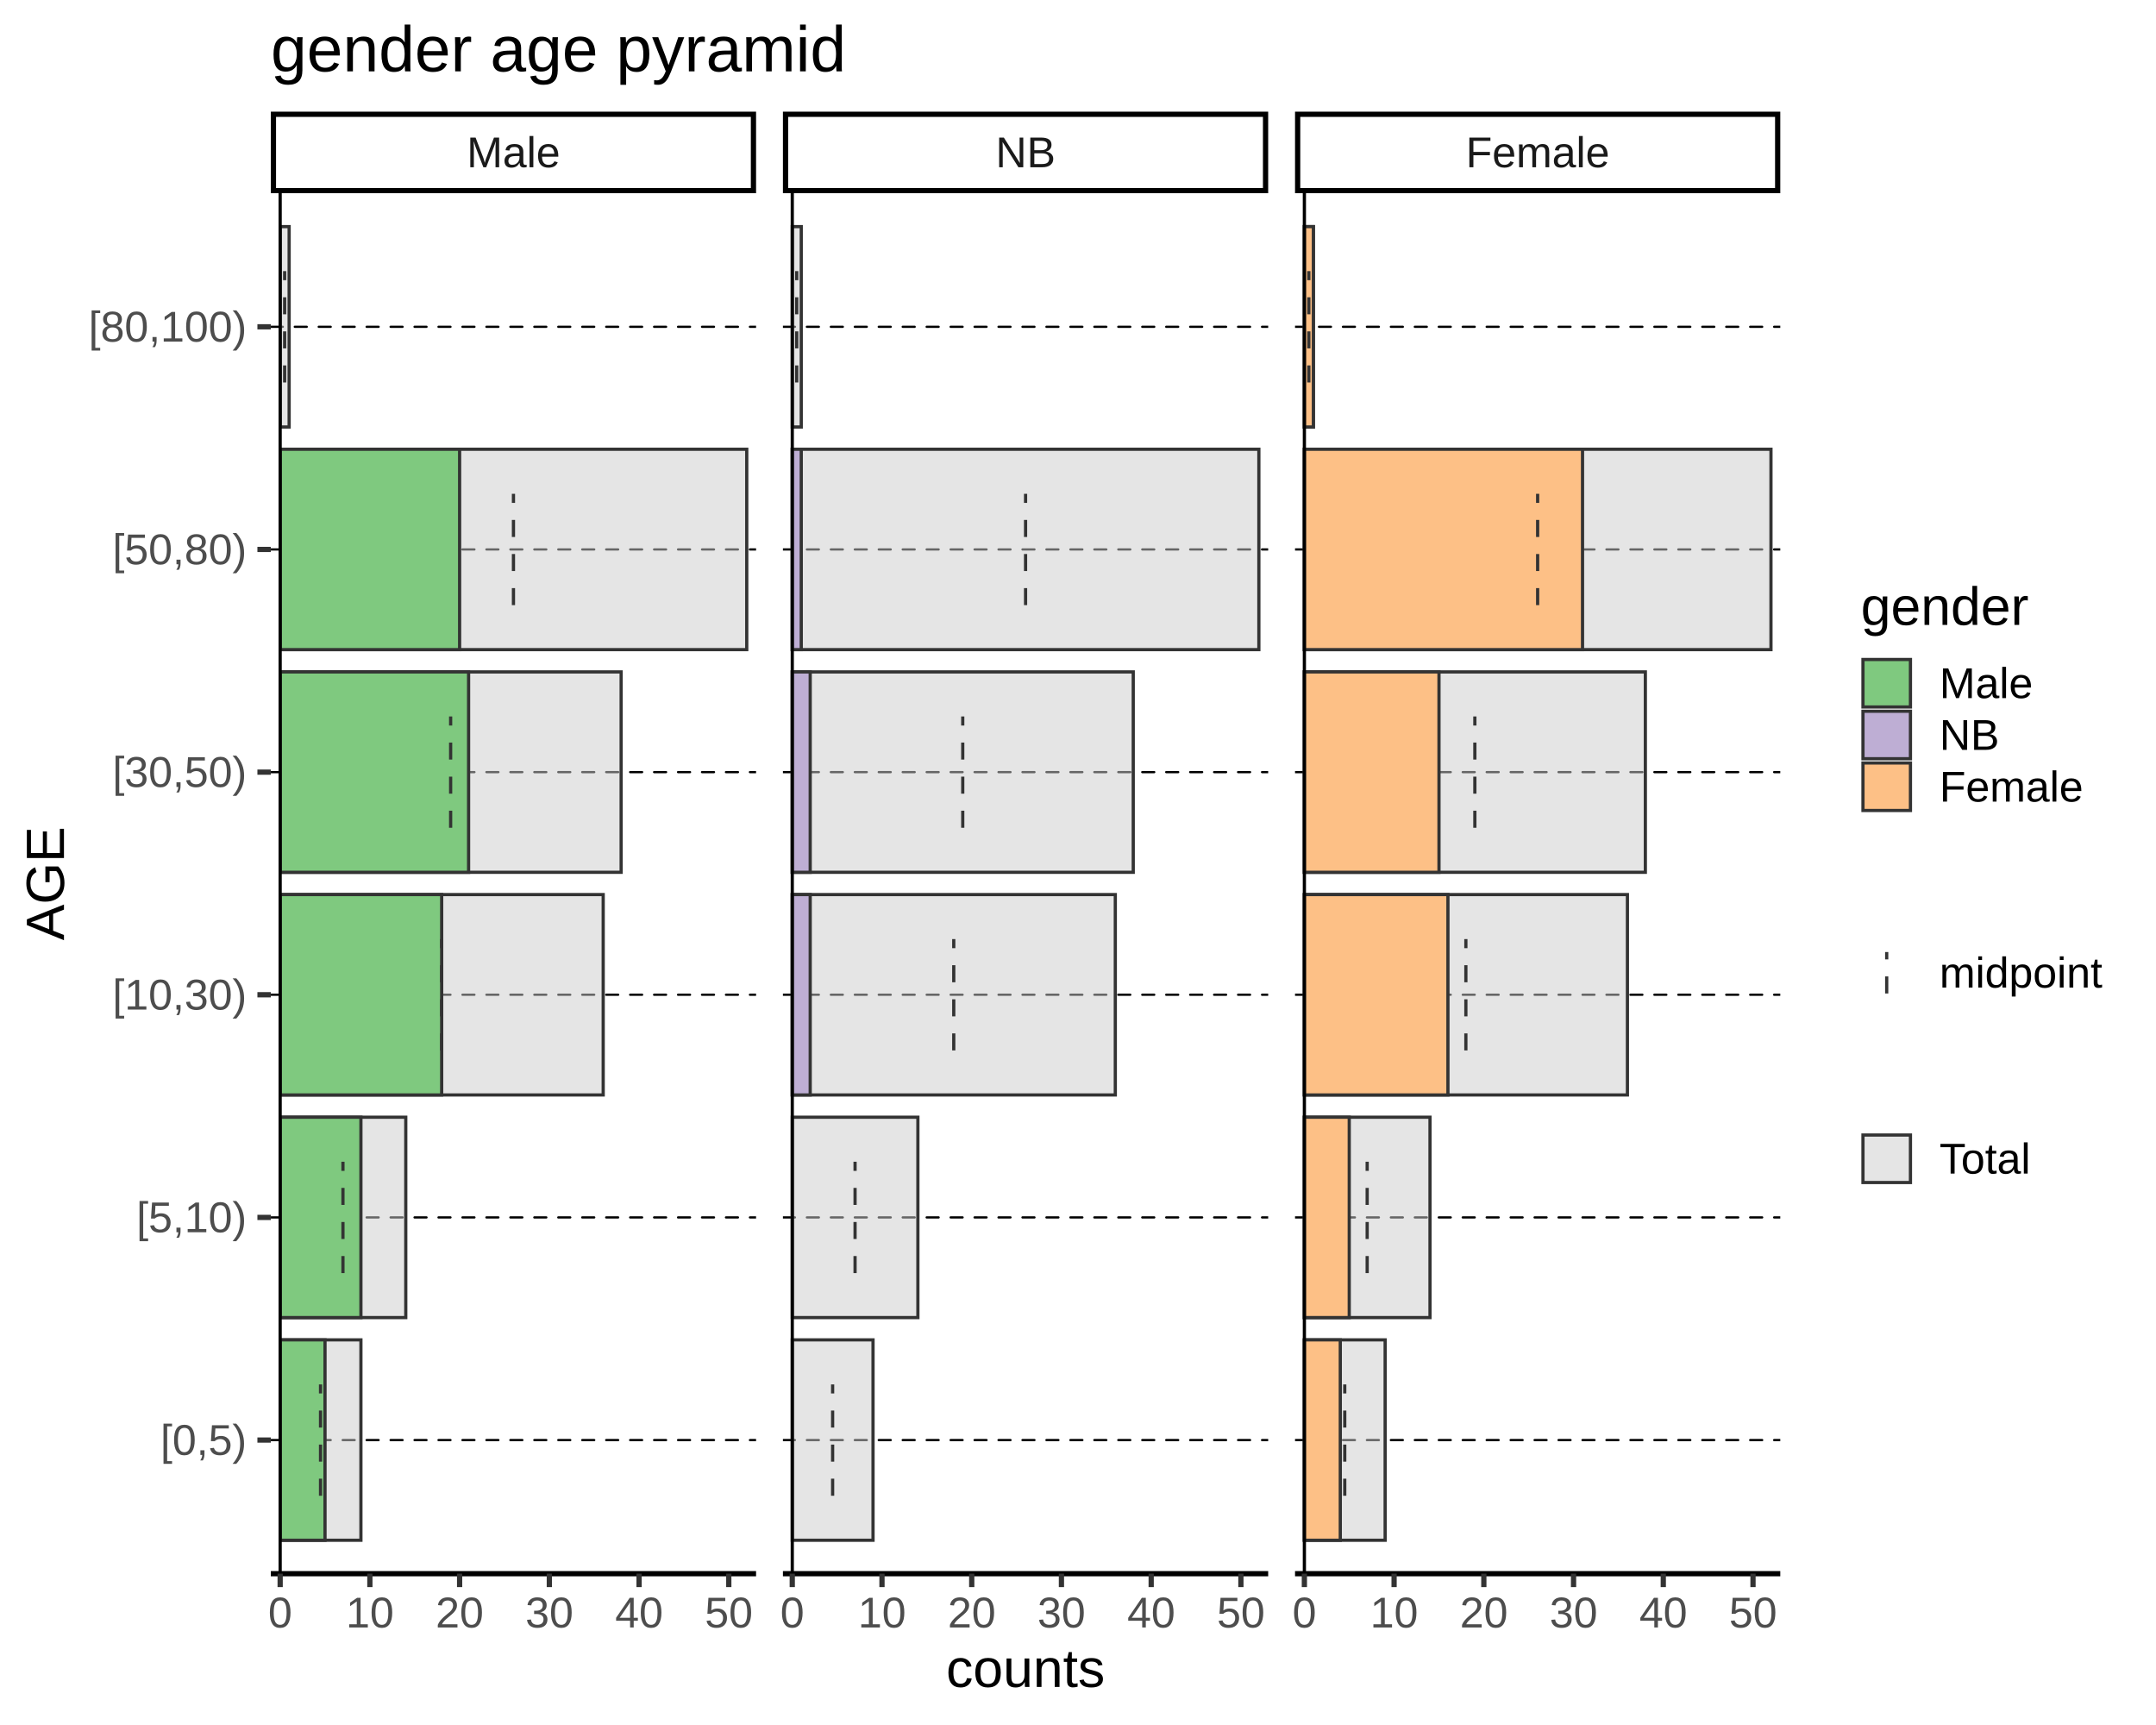
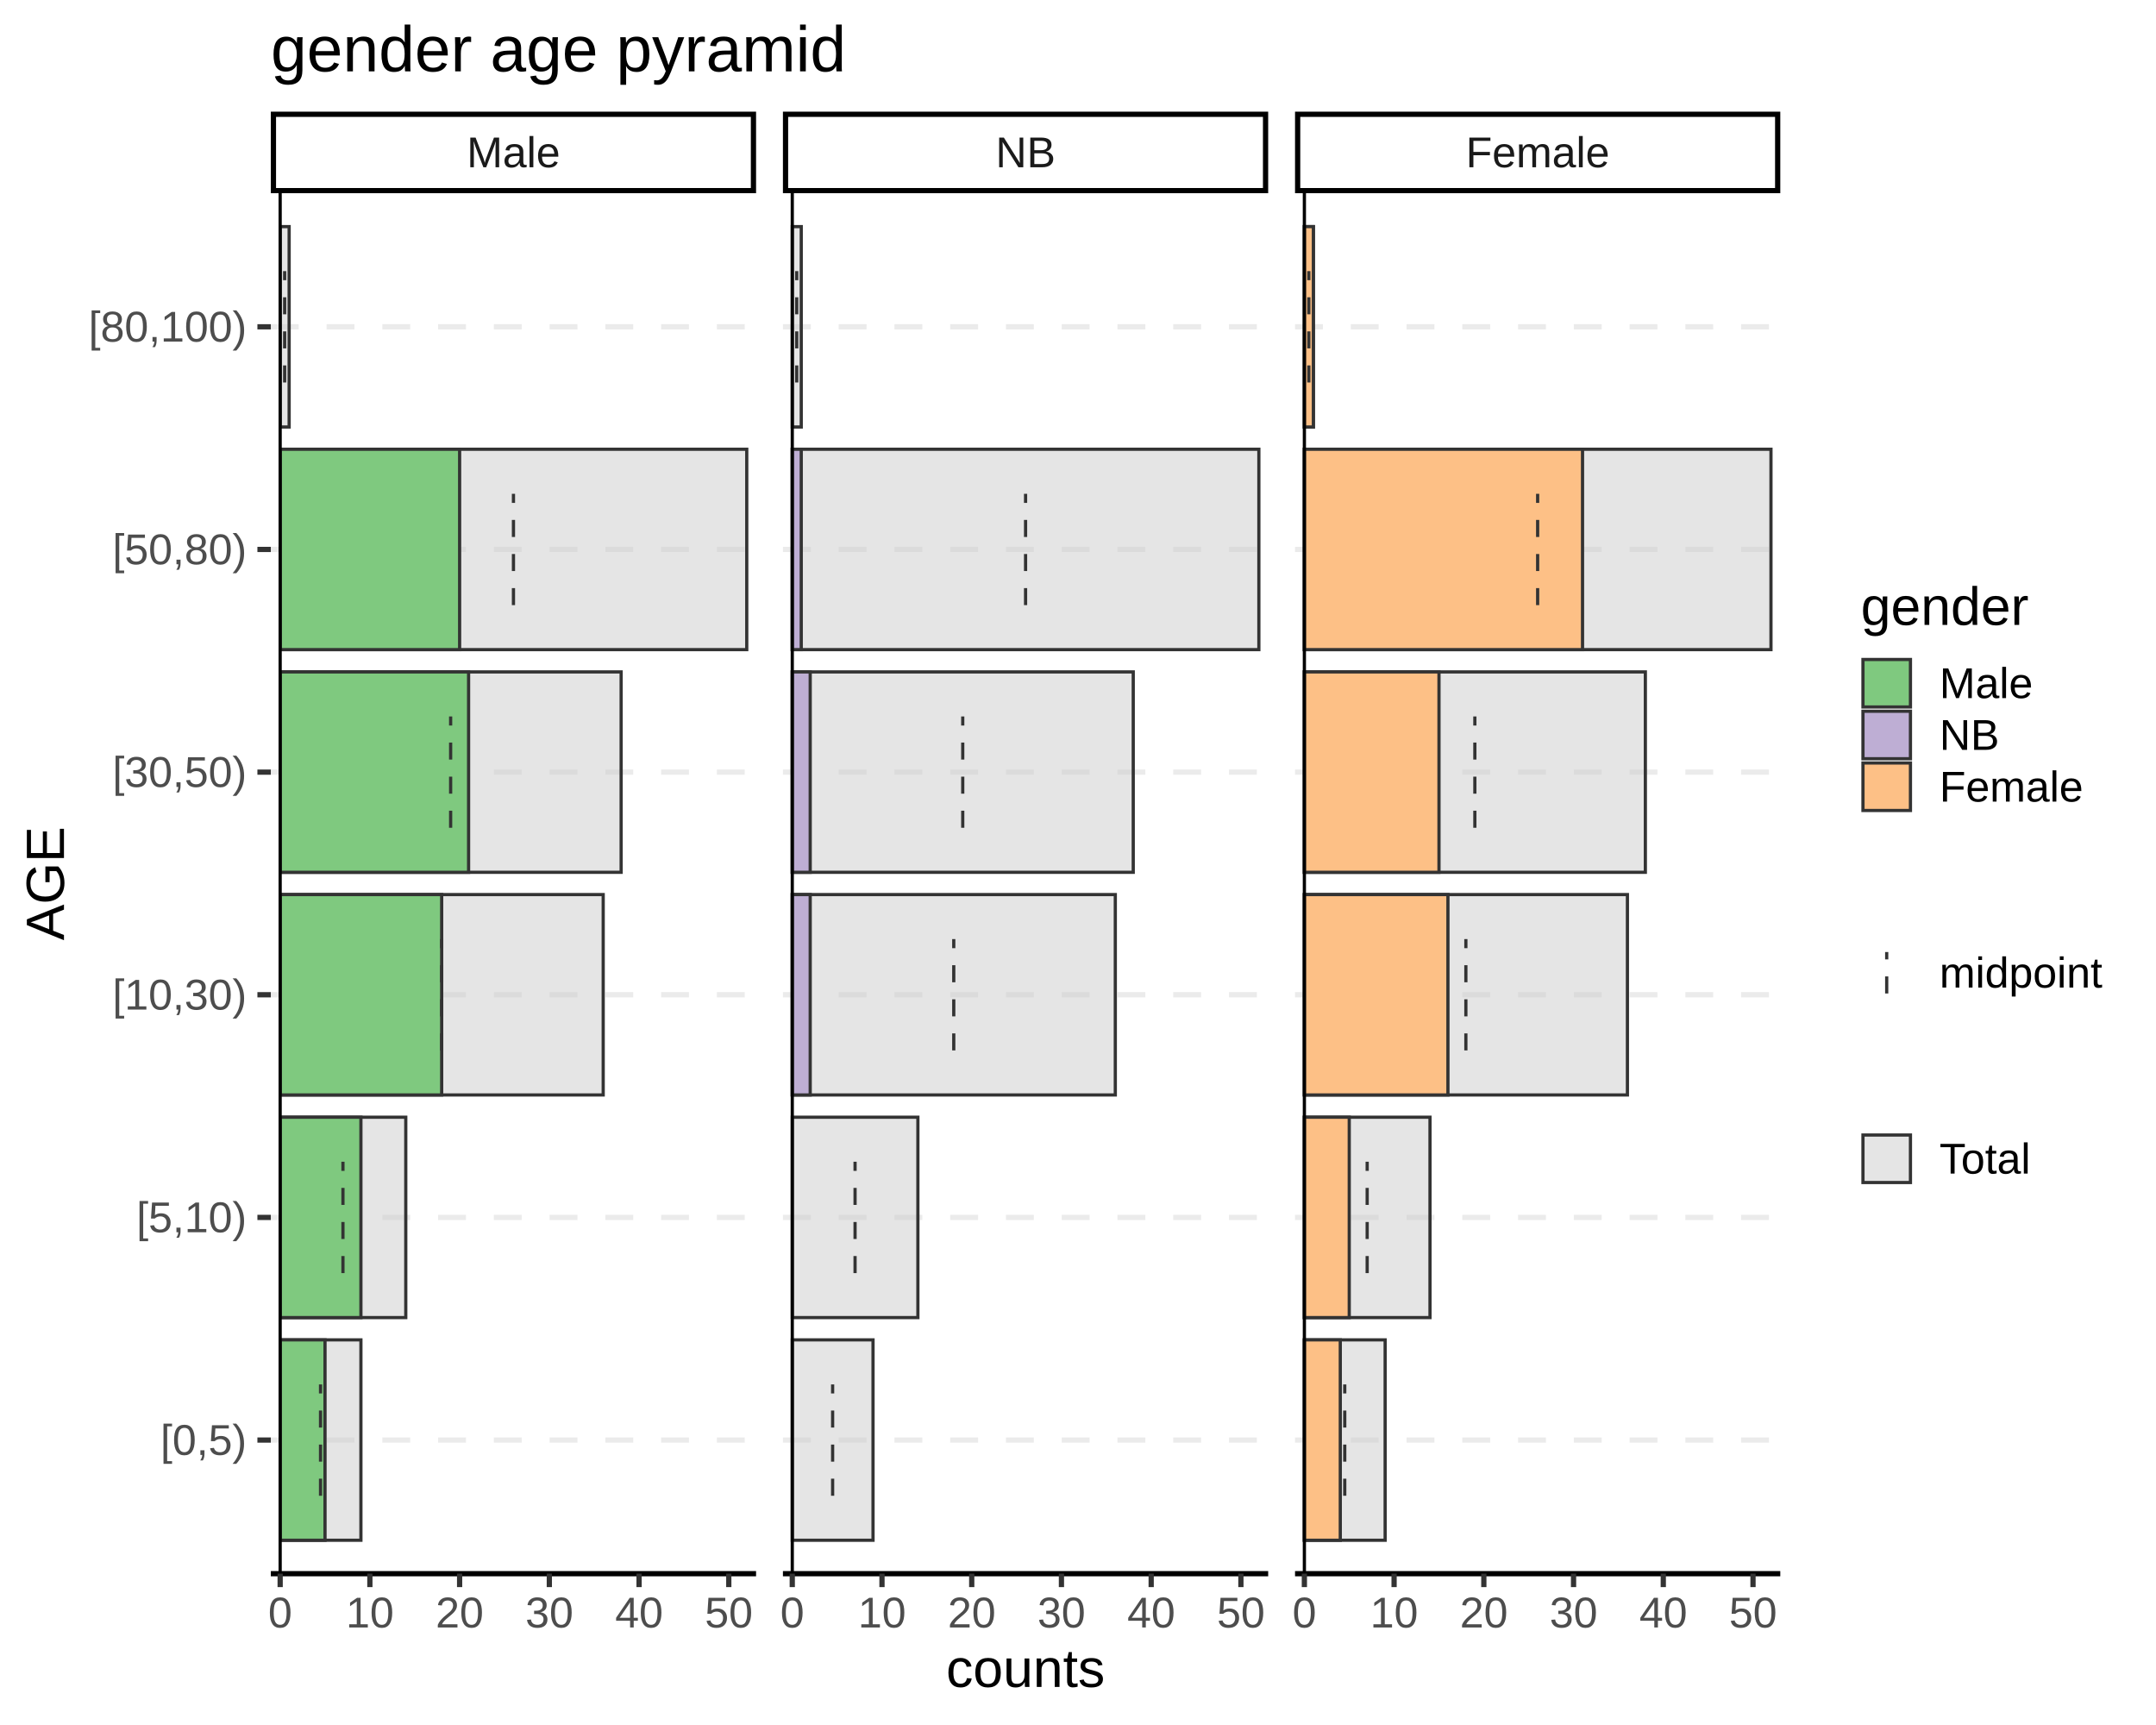
<svg xmlns="http://www.w3.org/2000/svg" viewBox="0 0 720.00 576.00">
  <defs>
    <style type="text/css">
    line, polyline, polygon, path, rect, circle {
      fill: none;
      stroke: #000000;
      stroke-linecap: round;
      stroke-linejoin: round;
      stroke-miterlimit: 10.00;
    }
  </style>
  </defs>
  <rect width="100%" height="100%" style="stroke: none; fill: #FFFFFF;" />
  <rect x="0.00" y="0.00" width="720.00" height="576.00" style="stroke-width: 1.75; stroke: #FFFFFF; fill: #FFFFFF;" />
  <defs>
    <clipPath id="cpOTAuNDR8MjUyLjQ5fDUyNS40N3w2NC41MQ==">
      <rect x="90.44" y="64.51" width="162.05" height="460.95" />
    </clipPath>
  </defs>
  <rect x="90.44" y="64.51" width="162.05" height="460.95" style="stroke-width: 1.75; stroke: none; fill: #FFFFFF;" clip-path="url(#cpOTAuNDR8MjUyLjQ5fDUyNS40N3w2NC41MQ==)" />
-   <polyline points="90.44,480.86 252.49,480.86 " style="stroke-width: 0.75; stroke-dasharray: 4.00,4.00;" clip-path="url(#cpOTAuNDR8MjUyLjQ5fDUyNS40N3w2NC41MQ==)" />
-   <polyline points="90.44,406.51 252.49,406.51 " style="stroke-width: 0.75; stroke-dasharray: 4.00,4.00;" clip-path="url(#cpOTAuNDR8MjUyLjQ5fDUyNS40N3w2NC41MQ==)" />
-   <polyline points="90.44,332.16 252.49,332.16 " style="stroke-width: 0.75; stroke-dasharray: 4.00,4.00;" clip-path="url(#cpOTAuNDR8MjUyLjQ5fDUyNS40N3w2NC41MQ==)" />
-   <polyline points="90.44,257.82 252.49,257.82 " style="stroke-width: 0.75; stroke-dasharray: 4.00,4.00;" clip-path="url(#cpOTAuNDR8MjUyLjQ5fDUyNS40N3w2NC41MQ==)" />
-   <polyline points="90.44,183.47 252.49,183.47 " style="stroke-width: 0.75; stroke-dasharray: 4.00,4.00;" clip-path="url(#cpOTAuNDR8MjUyLjQ5fDUyNS40N3w2NC41MQ==)" />
-   <polyline points="90.44,109.12 252.49,109.12 " style="stroke-width: 0.75; stroke-dasharray: 4.00,4.00;" clip-path="url(#cpOTAuNDR8MjUyLjQ5fDUyNS40N3w2NC41MQ==)" />
+   <polyline points="90.44,480.86 252.49,480.86 " style="stroke-width: 1.75; stroke: #EBEBEB; stroke-dasharray: 9.31,9.31; stroke-linecap: butt;" clip-path="url(#cpOTAuNDR8MjUyLjQ5fDUyNS40N3w2NC41MQ==)" />
+   <polyline points="90.44,406.51 252.49,406.51 " style="stroke-width: 1.75; stroke: #EBEBEB; stroke-dasharray: 9.31,9.31; stroke-linecap: butt;" clip-path="url(#cpOTAuNDR8MjUyLjQ5fDUyNS40N3w2NC41MQ==)" />
+   <polyline points="90.44,332.16 252.49,332.16 " style="stroke-width: 1.75; stroke: #EBEBEB; stroke-dasharray: 9.31,9.31; stroke-linecap: butt;" clip-path="url(#cpOTAuNDR8MjUyLjQ5fDUyNS40N3w2NC41MQ==)" />
+   <polyline points="90.44,257.82 252.49,257.82 " style="stroke-width: 1.75; stroke: #EBEBEB; stroke-dasharray: 9.31,9.31; stroke-linecap: butt;" clip-path="url(#cpOTAuNDR8MjUyLjQ5fDUyNS40N3w2NC41MQ==)" />
+   <polyline points="90.44,183.47 252.49,183.47 " style="stroke-width: 1.75; stroke: #EBEBEB; stroke-dasharray: 9.31,9.31; stroke-linecap: butt;" clip-path="url(#cpOTAuNDR8MjUyLjQ5fDUyNS40N3w2NC41MQ==)" />
+   <polyline points="90.44,109.12 252.49,109.12 " style="stroke-width: 1.75; stroke: #EBEBEB; stroke-dasharray: 9.31,9.31; stroke-linecap: butt;" clip-path="url(#cpOTAuNDR8MjUyLjQ5fDUyNS40N3w2NC41MQ==)" />
  <rect x="93.56" y="447.40" width="26.97" height="66.91" style="stroke-width: 1.07; stroke: #333333; stroke-linecap: square; stroke-linejoin: miter; fill: #CCCCCC; fill-opacity: 0.50;" clip-path="url(#cpOTAuNDR8MjUyLjQ5fDUyNS40N3w2NC41MQ==)" />
  <rect x="93.56" y="373.05" width="41.95" height="66.91" style="stroke-width: 1.07; stroke: #333333; stroke-linecap: square; stroke-linejoin: miter; fill: #CCCCCC; fill-opacity: 0.50;" clip-path="url(#cpOTAuNDR8MjUyLjQ5fDUyNS40N3w2NC41MQ==)" />
  <rect x="93.56" y="298.71" width="107.88" height="66.91" style="stroke-width: 1.07; stroke: #333333; stroke-linecap: square; stroke-linejoin: miter; fill: #CCCCCC; fill-opacity: 0.50;" clip-path="url(#cpOTAuNDR8MjUyLjQ5fDUyNS40N3w2NC41MQ==)" />
  <rect x="93.56" y="224.36" width="113.87" height="66.91" style="stroke-width: 1.07; stroke: #333333; stroke-linecap: square; stroke-linejoin: miter; fill: #CCCCCC; fill-opacity: 0.50;" clip-path="url(#cpOTAuNDR8MjUyLjQ5fDUyNS40N3w2NC41MQ==)" />
  <rect x="93.56" y="150.01" width="155.82" height="66.91" style="stroke-width: 1.07; stroke: #333333; stroke-linecap: square; stroke-linejoin: miter; fill: #CCCCCC; fill-opacity: 0.50;" clip-path="url(#cpOTAuNDR8MjUyLjQ5fDUyNS40N3w2NC41MQ==)" />
  <rect x="93.56" y="75.67" width="3.00" height="66.91" style="stroke-width: 1.07; stroke: #333333; stroke-linecap: square; stroke-linejoin: miter; fill: #CCCCCC; fill-opacity: 0.50;" clip-path="url(#cpOTAuNDR8MjUyLjQ5fDUyNS40N3w2NC41MQ==)" />
  <rect x="93.56" y="447.40" width="14.98" height="66.91" style="stroke-width: 1.07; stroke: #333333; stroke-linecap: square; stroke-linejoin: miter; fill: #7FC97F;" clip-path="url(#cpOTAuNDR8MjUyLjQ5fDUyNS40N3w2NC41MQ==)" />
  <rect x="93.56" y="373.05" width="26.97" height="66.91" style="stroke-width: 1.07; stroke: #333333; stroke-linecap: square; stroke-linejoin: miter; fill: #7FC97F;" clip-path="url(#cpOTAuNDR8MjUyLjQ5fDUyNS40N3w2NC41MQ==)" />
  <rect x="93.56" y="298.71" width="53.94" height="66.91" style="stroke-width: 1.07; stroke: #333333; stroke-linecap: square; stroke-linejoin: miter; fill: #7FC97F;" clip-path="url(#cpOTAuNDR8MjUyLjQ5fDUyNS40N3w2NC41MQ==)" />
  <rect x="93.56" y="224.36" width="62.93" height="66.91" style="stroke-width: 1.07; stroke: #333333; stroke-linecap: square; stroke-linejoin: miter; fill: #7FC97F;" clip-path="url(#cpOTAuNDR8MjUyLjQ5fDUyNS40N3w2NC41MQ==)" />
  <rect x="93.56" y="150.01" width="59.93" height="66.91" style="stroke-width: 1.07; stroke: #333333; stroke-linecap: square; stroke-linejoin: miter; fill: #7FC97F;" clip-path="url(#cpOTAuNDR8MjUyLjQ5fDUyNS40N3w2NC41MQ==)" />
  <rect x="93.56" y="75.67" width="0.00" height="66.91" style="stroke-width: 1.07; stroke: #333333; stroke-linecap: square; stroke-linejoin: miter; fill: #7FC97F;" clip-path="url(#cpOTAuNDR8MjUyLjQ5fDUyNS40N3w2NC41MQ==)" />
  <line x1="107.04" y1="499.44" x2="107.04" y2="462.27" style="stroke-width: 1.07; stroke: #333333; stroke-dasharray: 5.69,5.69; stroke-linecap: butt;" clip-path="url(#cpOTAuNDR8MjUyLjQ5fDUyNS40N3w2NC41MQ==)" />
  <line x1="114.53" y1="425.10" x2="114.53" y2="387.92" style="stroke-width: 1.07; stroke: #333333; stroke-dasharray: 5.69,5.69; stroke-linecap: butt;" clip-path="url(#cpOTAuNDR8MjUyLjQ5fDUyNS40N3w2NC41MQ==)" />
  <line x1="147.50" y1="350.75" x2="147.50" y2="313.58" style="stroke-width: 1.07; stroke: #333333; stroke-dasharray: 5.69,5.69; stroke-linecap: butt;" clip-path="url(#cpOTAuNDR8MjUyLjQ5fDUyNS40N3w2NC41MQ==)" />
  <line x1="150.49" y1="276.40" x2="150.49" y2="239.23" style="stroke-width: 1.07; stroke: #333333; stroke-dasharray: 5.69,5.69; stroke-linecap: butt;" clip-path="url(#cpOTAuNDR8MjUyLjQ5fDUyNS40N3w2NC41MQ==)" />
  <line x1="171.47" y1="202.06" x2="171.47" y2="164.88" style="stroke-width: 1.07; stroke: #333333; stroke-dasharray: 5.69,5.69; stroke-linecap: butt;" clip-path="url(#cpOTAuNDR8MjUyLjQ5fDUyNS40N3w2NC41MQ==)" />
  <line x1="95.06" y1="127.71" x2="95.06" y2="90.53" style="stroke-width: 1.07; stroke: #333333; stroke-dasharray: 5.69,5.69; stroke-linecap: butt;" clip-path="url(#cpOTAuNDR8MjUyLjQ5fDUyNS40N3w2NC41MQ==)" />
  <line x1="93.56" y1="525.47" x2="93.56" y2="64.51" style="stroke-width: 1.07; stroke-linecap: butt;" clip-path="url(#cpOTAuNDR8MjUyLjQ5fDUyNS40N3w2NC41MQ==)" />
  <defs>
    <clipPath id="cpMC4wMHw3MjAuMDB8NTc2LjAwfDAuMDA=">
      <rect x="0.00" y="0.00" width="720.00" height="576.00" />
    </clipPath>
  </defs>
  <defs>
    <clipPath id="cpMjYxLjQ2fDQyMy41MXw1MjUuNDd8NjQuNTE=">
      <rect x="261.46" y="64.51" width="162.05" height="460.95" />
    </clipPath>
  </defs>
  <rect x="261.46" y="64.51" width="162.05" height="460.95" style="stroke-width: 1.75; stroke: none; fill: #FFFFFF;" clip-path="url(#cpMjYxLjQ2fDQyMy41MXw1MjUuNDd8NjQuNTE=)" />
-   <polyline points="261.46,480.86 423.51,480.86 " style="stroke-width: 0.75; stroke-dasharray: 4.00,4.00;" clip-path="url(#cpMjYxLjQ2fDQyMy41MXw1MjUuNDd8NjQuNTE=)" />
-   <polyline points="261.46,406.51 423.51,406.51 " style="stroke-width: 0.75; stroke-dasharray: 4.00,4.00;" clip-path="url(#cpMjYxLjQ2fDQyMy41MXw1MjUuNDd8NjQuNTE=)" />
-   <polyline points="261.46,332.16 423.51,332.16 " style="stroke-width: 0.75; stroke-dasharray: 4.00,4.00;" clip-path="url(#cpMjYxLjQ2fDQyMy41MXw1MjUuNDd8NjQuNTE=)" />
-   <polyline points="261.46,257.82 423.51,257.82 " style="stroke-width: 0.75; stroke-dasharray: 4.00,4.00;" clip-path="url(#cpMjYxLjQ2fDQyMy41MXw1MjUuNDd8NjQuNTE=)" />
-   <polyline points="261.46,183.47 423.51,183.47 " style="stroke-width: 0.75; stroke-dasharray: 4.00,4.00;" clip-path="url(#cpMjYxLjQ2fDQyMy41MXw1MjUuNDd8NjQuNTE=)" />
-   <polyline points="261.46,109.12 423.51,109.12 " style="stroke-width: 0.75; stroke-dasharray: 4.00,4.00;" clip-path="url(#cpMjYxLjQ2fDQyMy41MXw1MjUuNDd8NjQuNTE=)" />
+   <polyline points="261.46,480.86 423.51,480.86 " style="stroke-width: 1.75; stroke: #EBEBEB; stroke-dasharray: 9.31,9.31; stroke-linecap: butt;" clip-path="url(#cpMjYxLjQ2fDQyMy41MXw1MjUuNDd8NjQuNTE=)" />
+   <polyline points="261.46,406.51 423.51,406.51 " style="stroke-width: 1.75; stroke: #EBEBEB; stroke-dasharray: 9.31,9.31; stroke-linecap: butt;" clip-path="url(#cpMjYxLjQ2fDQyMy41MXw1MjUuNDd8NjQuNTE=)" />
+   <polyline points="261.46,332.16 423.51,332.16 " style="stroke-width: 1.75; stroke: #EBEBEB; stroke-dasharray: 9.31,9.31; stroke-linecap: butt;" clip-path="url(#cpMjYxLjQ2fDQyMy41MXw1MjUuNDd8NjQuNTE=)" />
+   <polyline points="261.46,257.82 423.51,257.82 " style="stroke-width: 1.75; stroke: #EBEBEB; stroke-dasharray: 9.31,9.31; stroke-linecap: butt;" clip-path="url(#cpMjYxLjQ2fDQyMy41MXw1MjUuNDd8NjQuNTE=)" />
+   <polyline points="261.46,183.47 423.51,183.47 " style="stroke-width: 1.75; stroke: #EBEBEB; stroke-dasharray: 9.31,9.31; stroke-linecap: butt;" clip-path="url(#cpMjYxLjQ2fDQyMy41MXw1MjUuNDd8NjQuNTE=)" />
+   <polyline points="261.46,109.12 423.51,109.12 " style="stroke-width: 1.75; stroke: #EBEBEB; stroke-dasharray: 9.31,9.31; stroke-linecap: butt;" clip-path="url(#cpMjYxLjQ2fDQyMy41MXw1MjUuNDd8NjQuNTE=)" />
  <rect x="264.58" y="447.40" width="26.97" height="66.91" style="stroke-width: 1.07; stroke: #333333; stroke-linecap: square; stroke-linejoin: miter; fill: #CCCCCC; fill-opacity: 0.50;" clip-path="url(#cpMjYxLjQ2fDQyMy41MXw1MjUuNDd8NjQuNTE=)" />
  <rect x="264.58" y="373.05" width="41.95" height="66.91" style="stroke-width: 1.07; stroke: #333333; stroke-linecap: square; stroke-linejoin: miter; fill: #CCCCCC; fill-opacity: 0.50;" clip-path="url(#cpMjYxLjQ2fDQyMy41MXw1MjUuNDd8NjQuNTE=)" />
  <rect x="264.58" y="298.71" width="107.88" height="66.91" style="stroke-width: 1.07; stroke: #333333; stroke-linecap: square; stroke-linejoin: miter; fill: #CCCCCC; fill-opacity: 0.50;" clip-path="url(#cpMjYxLjQ2fDQyMy41MXw1MjUuNDd8NjQuNTE=)" />
  <rect x="264.58" y="224.36" width="113.87" height="66.91" style="stroke-width: 1.07; stroke: #333333; stroke-linecap: square; stroke-linejoin: miter; fill: #CCCCCC; fill-opacity: 0.50;" clip-path="url(#cpMjYxLjQ2fDQyMy41MXw1MjUuNDd8NjQuNTE=)" />
  <rect x="264.58" y="150.01" width="155.82" height="66.91" style="stroke-width: 1.07; stroke: #333333; stroke-linecap: square; stroke-linejoin: miter; fill: #CCCCCC; fill-opacity: 0.50;" clip-path="url(#cpMjYxLjQ2fDQyMy41MXw1MjUuNDd8NjQuNTE=)" />
  <rect x="264.58" y="75.67" width="3.00" height="66.91" style="stroke-width: 1.07; stroke: #333333; stroke-linecap: square; stroke-linejoin: miter; fill: #CCCCCC; fill-opacity: 0.50;" clip-path="url(#cpMjYxLjQ2fDQyMy41MXw1MjUuNDd8NjQuNTE=)" />
  <rect x="264.58" y="447.40" width="0.00" height="66.91" style="stroke-width: 1.07; stroke: #333333; stroke-linecap: square; stroke-linejoin: miter; fill: #BEAED4;" clip-path="url(#cpMjYxLjQ2fDQyMy41MXw1MjUuNDd8NjQuNTE=)" />
  <rect x="264.58" y="373.05" width="0.00" height="66.91" style="stroke-width: 1.07; stroke: #333333; stroke-linecap: square; stroke-linejoin: miter; fill: #BEAED4;" clip-path="url(#cpMjYxLjQ2fDQyMy41MXw1MjUuNDd8NjQuNTE=)" />
  <rect x="264.58" y="298.71" width="5.99" height="66.91" style="stroke-width: 1.07; stroke: #333333; stroke-linecap: square; stroke-linejoin: miter; fill: #BEAED4;" clip-path="url(#cpMjYxLjQ2fDQyMy41MXw1MjUuNDd8NjQuNTE=)" />
  <rect x="264.58" y="224.36" width="5.99" height="66.91" style="stroke-width: 1.07; stroke: #333333; stroke-linecap: square; stroke-linejoin: miter; fill: #BEAED4;" clip-path="url(#cpMjYxLjQ2fDQyMy41MXw1MjUuNDd8NjQuNTE=)" />
  <rect x="264.58" y="150.01" width="3.00" height="66.91" style="stroke-width: 1.07; stroke: #333333; stroke-linecap: square; stroke-linejoin: miter; fill: #BEAED4;" clip-path="url(#cpMjYxLjQ2fDQyMy41MXw1MjUuNDd8NjQuNTE=)" />
  <rect x="264.58" y="75.67" width="0.00" height="66.91" style="stroke-width: 1.07; stroke: #333333; stroke-linecap: square; stroke-linejoin: miter; fill: #BEAED4;" clip-path="url(#cpMjYxLjQ2fDQyMy41MXw1MjUuNDd8NjQuNTE=)" />
  <line x1="278.06" y1="499.44" x2="278.06" y2="462.27" style="stroke-width: 1.07; stroke: #333333; stroke-dasharray: 5.69,5.69; stroke-linecap: butt;" clip-path="url(#cpMjYxLjQ2fDQyMy41MXw1MjUuNDd8NjQuNTE=)" />
  <line x1="285.55" y1="425.10" x2="285.55" y2="387.92" style="stroke-width: 1.07; stroke: #333333; stroke-dasharray: 5.69,5.69; stroke-linecap: butt;" clip-path="url(#cpMjYxLjQ2fDQyMy41MXw1MjUuNDd8NjQuNTE=)" />
  <line x1="318.51" y1="350.75" x2="318.51" y2="313.58" style="stroke-width: 1.07; stroke: #333333; stroke-dasharray: 5.69,5.69; stroke-linecap: butt;" clip-path="url(#cpMjYxLjQ2fDQyMy41MXw1MjUuNDd8NjQuNTE=)" />
  <line x1="321.51" y1="276.40" x2="321.51" y2="239.23" style="stroke-width: 1.07; stroke: #333333; stroke-dasharray: 5.69,5.69; stroke-linecap: butt;" clip-path="url(#cpMjYxLjQ2fDQyMy41MXw1MjUuNDd8NjQuNTE=)" />
  <line x1="342.49" y1="202.06" x2="342.49" y2="164.88" style="stroke-width: 1.07; stroke: #333333; stroke-dasharray: 5.69,5.69; stroke-linecap: butt;" clip-path="url(#cpMjYxLjQ2fDQyMy41MXw1MjUuNDd8NjQuNTE=)" />
  <line x1="266.07" y1="127.71" x2="266.07" y2="90.53" style="stroke-width: 1.07; stroke: #333333; stroke-dasharray: 5.69,5.69; stroke-linecap: butt;" clip-path="url(#cpMjYxLjQ2fDQyMy41MXw1MjUuNDd8NjQuNTE=)" />
  <line x1="264.58" y1="525.47" x2="264.58" y2="64.51" style="stroke-width: 1.07; stroke-linecap: butt;" clip-path="url(#cpMjYxLjQ2fDQyMy41MXw1MjUuNDd8NjQuNTE=)" />
  <defs>
    <clipPath id="cpMC4wMHw3MjAuMDB8NTc2LjAwfDAuMDA=">
      <rect x="0.00" y="0.00" width="720.00" height="576.00" />
    </clipPath>
  </defs>
  <defs>
    <clipPath id="cpNDMyLjQ4fDU5NC41M3w1MjUuNDd8NjQuNTE=">
      <rect x="432.48" y="64.51" width="162.05" height="460.95" />
    </clipPath>
  </defs>
  <rect x="432.48" y="64.51" width="162.05" height="460.95" style="stroke-width: 1.75; stroke: none; fill: #FFFFFF;" clip-path="url(#cpNDMyLjQ4fDU5NC41M3w1MjUuNDd8NjQuNTE=)" />
-   <polyline points="432.48,480.86 594.53,480.86 " style="stroke-width: 0.75; stroke-dasharray: 4.00,4.00;" clip-path="url(#cpNDMyLjQ4fDU5NC41M3w1MjUuNDd8NjQuNTE=)" />
-   <polyline points="432.48,406.51 594.53,406.51 " style="stroke-width: 0.75; stroke-dasharray: 4.00,4.00;" clip-path="url(#cpNDMyLjQ4fDU5NC41M3w1MjUuNDd8NjQuNTE=)" />
-   <polyline points="432.48,332.16 594.53,332.16 " style="stroke-width: 0.75; stroke-dasharray: 4.00,4.00;" clip-path="url(#cpNDMyLjQ4fDU5NC41M3w1MjUuNDd8NjQuNTE=)" />
-   <polyline points="432.48,257.82 594.53,257.82 " style="stroke-width: 0.75; stroke-dasharray: 4.00,4.00;" clip-path="url(#cpNDMyLjQ4fDU5NC41M3w1MjUuNDd8NjQuNTE=)" />
-   <polyline points="432.48,183.47 594.53,183.47 " style="stroke-width: 0.75; stroke-dasharray: 4.00,4.00;" clip-path="url(#cpNDMyLjQ4fDU5NC41M3w1MjUuNDd8NjQuNTE=)" />
-   <polyline points="432.48,109.12 594.53,109.12 " style="stroke-width: 0.75; stroke-dasharray: 4.00,4.00;" clip-path="url(#cpNDMyLjQ4fDU5NC41M3w1MjUuNDd8NjQuNTE=)" />
+   <polyline points="432.48,480.86 594.53,480.86 " style="stroke-width: 1.75; stroke: #EBEBEB; stroke-dasharray: 9.31,9.31; stroke-linecap: butt;" clip-path="url(#cpNDMyLjQ4fDU5NC41M3w1MjUuNDd8NjQuNTE=)" />
+   <polyline points="432.48,406.51 594.53,406.51 " style="stroke-width: 1.75; stroke: #EBEBEB; stroke-dasharray: 9.31,9.31; stroke-linecap: butt;" clip-path="url(#cpNDMyLjQ4fDU5NC41M3w1MjUuNDd8NjQuNTE=)" />
+   <polyline points="432.48,332.16 594.53,332.16 " style="stroke-width: 1.75; stroke: #EBEBEB; stroke-dasharray: 9.31,9.31; stroke-linecap: butt;" clip-path="url(#cpNDMyLjQ4fDU5NC41M3w1MjUuNDd8NjQuNTE=)" />
+   <polyline points="432.48,257.82 594.53,257.82 " style="stroke-width: 1.75; stroke: #EBEBEB; stroke-dasharray: 9.31,9.31; stroke-linecap: butt;" clip-path="url(#cpNDMyLjQ4fDU5NC41M3w1MjUuNDd8NjQuNTE=)" />
+   <polyline points="432.48,183.47 594.53,183.47 " style="stroke-width: 1.75; stroke: #EBEBEB; stroke-dasharray: 9.31,9.31; stroke-linecap: butt;" clip-path="url(#cpNDMyLjQ4fDU5NC41M3w1MjUuNDd8NjQuNTE=)" />
+   <polyline points="432.48,109.12 594.53,109.12 " style="stroke-width: 1.75; stroke: #EBEBEB; stroke-dasharray: 9.31,9.31; stroke-linecap: butt;" clip-path="url(#cpNDMyLjQ4fDU5NC41M3w1MjUuNDd8NjQuNTE=)" />
  <rect x="435.60" y="447.40" width="26.97" height="66.91" style="stroke-width: 1.07; stroke: #333333; stroke-linecap: square; stroke-linejoin: miter; fill: #CCCCCC; fill-opacity: 0.50;" clip-path="url(#cpNDMyLjQ4fDU5NC41M3w1MjUuNDd8NjQuNTE=)" />
  <rect x="435.60" y="373.05" width="41.95" height="66.91" style="stroke-width: 1.07; stroke: #333333; stroke-linecap: square; stroke-linejoin: miter; fill: #CCCCCC; fill-opacity: 0.50;" clip-path="url(#cpNDMyLjQ4fDU5NC41M3w1MjUuNDd8NjQuNTE=)" />
  <rect x="435.60" y="298.71" width="107.88" height="66.91" style="stroke-width: 1.07; stroke: #333333; stroke-linecap: square; stroke-linejoin: miter; fill: #CCCCCC; fill-opacity: 0.50;" clip-path="url(#cpNDMyLjQ4fDU5NC41M3w1MjUuNDd8NjQuNTE=)" />
  <rect x="435.60" y="224.36" width="113.87" height="66.91" style="stroke-width: 1.07; stroke: #333333; stroke-linecap: square; stroke-linejoin: miter; fill: #CCCCCC; fill-opacity: 0.50;" clip-path="url(#cpNDMyLjQ4fDU5NC41M3w1MjUuNDd8NjQuNTE=)" />
  <rect x="435.60" y="150.01" width="155.82" height="66.91" style="stroke-width: 1.07; stroke: #333333; stroke-linecap: square; stroke-linejoin: miter; fill: #CCCCCC; fill-opacity: 0.50;" clip-path="url(#cpNDMyLjQ4fDU5NC41M3w1MjUuNDd8NjQuNTE=)" />
  <rect x="435.60" y="75.67" width="3.00" height="66.91" style="stroke-width: 1.07; stroke: #333333; stroke-linecap: square; stroke-linejoin: miter; fill: #CCCCCC; fill-opacity: 0.50;" clip-path="url(#cpNDMyLjQ4fDU5NC41M3w1MjUuNDd8NjQuNTE=)" />
  <rect x="435.60" y="447.40" width="11.99" height="66.91" style="stroke-width: 1.07; stroke: #333333; stroke-linecap: square; stroke-linejoin: miter; fill: #FDC086;" clip-path="url(#cpNDMyLjQ4fDU5NC41M3w1MjUuNDd8NjQuNTE=)" />
  <rect x="435.60" y="373.05" width="14.98" height="66.91" style="stroke-width: 1.07; stroke: #333333; stroke-linecap: square; stroke-linejoin: miter; fill: #FDC086;" clip-path="url(#cpNDMyLjQ4fDU5NC41M3w1MjUuNDd8NjQuNTE=)" />
  <rect x="435.60" y="298.71" width="47.94" height="66.91" style="stroke-width: 1.07; stroke: #333333; stroke-linecap: square; stroke-linejoin: miter; fill: #FDC086;" clip-path="url(#cpNDMyLjQ4fDU5NC41M3w1MjUuNDd8NjQuNTE=)" />
  <rect x="435.60" y="224.36" width="44.95" height="66.91" style="stroke-width: 1.07; stroke: #333333; stroke-linecap: square; stroke-linejoin: miter; fill: #FDC086;" clip-path="url(#cpNDMyLjQ4fDU5NC41M3w1MjUuNDd8NjQuNTE=)" />
  <rect x="435.60" y="150.01" width="92.89" height="66.91" style="stroke-width: 1.07; stroke: #333333; stroke-linecap: square; stroke-linejoin: miter; fill: #FDC086;" clip-path="url(#cpNDMyLjQ4fDU5NC41M3w1MjUuNDd8NjQuNTE=)" />
  <rect x="435.60" y="75.67" width="3.00" height="66.91" style="stroke-width: 1.07; stroke: #333333; stroke-linecap: square; stroke-linejoin: miter; fill: #FDC086;" clip-path="url(#cpNDMyLjQ4fDU5NC41M3w1MjUuNDd8NjQuNTE=)" />
  <line x1="449.08" y1="499.44" x2="449.08" y2="462.27" style="stroke-width: 1.07; stroke: #333333; stroke-dasharray: 5.69,5.69; stroke-linecap: butt;" clip-path="url(#cpNDMyLjQ4fDU5NC41M3w1MjUuNDd8NjQuNTE=)" />
  <line x1="456.57" y1="425.10" x2="456.57" y2="387.92" style="stroke-width: 1.07; stroke: #333333; stroke-dasharray: 5.69,5.69; stroke-linecap: butt;" clip-path="url(#cpNDMyLjQ4fDU5NC41M3w1MjUuNDd8NjQuNTE=)" />
  <line x1="489.53" y1="350.75" x2="489.53" y2="313.58" style="stroke-width: 1.07; stroke: #333333; stroke-dasharray: 5.69,5.69; stroke-linecap: butt;" clip-path="url(#cpNDMyLjQ4fDU5NC41M3w1MjUuNDd8NjQuNTE=)" />
  <line x1="492.53" y1="276.40" x2="492.53" y2="239.23" style="stroke-width: 1.07; stroke: #333333; stroke-dasharray: 5.69,5.69; stroke-linecap: butt;" clip-path="url(#cpNDMyLjQ4fDU5NC41M3w1MjUuNDd8NjQuNTE=)" />
  <line x1="513.50" y1="202.06" x2="513.50" y2="164.88" style="stroke-width: 1.07; stroke: #333333; stroke-dasharray: 5.69,5.69; stroke-linecap: butt;" clip-path="url(#cpNDMyLjQ4fDU5NC41M3w1MjUuNDd8NjQuNTE=)" />
  <line x1="437.09" y1="127.71" x2="437.09" y2="90.53" style="stroke-width: 1.07; stroke: #333333; stroke-dasharray: 5.69,5.69; stroke-linecap: butt;" clip-path="url(#cpNDMyLjQ4fDU5NC41M3w1MjUuNDd8NjQuNTE=)" />
  <line x1="435.60" y1="525.47" x2="435.60" y2="64.51" style="stroke-width: 1.07; stroke-linecap: butt;" clip-path="url(#cpNDMyLjQ4fDU5NC41M3w1MjUuNDd8NjQuNTE=)" />
  <defs>
    <clipPath id="cpMC4wMHw3MjAuMDB8NTc2LjAwfDAuMDA=">
      <rect x="0.00" y="0.00" width="720.00" height="576.00" />
    </clipPath>
  </defs>
  <defs>
    <clipPath id="cpOTAuNDR8MjUyLjQ5fDY0LjUxfDM3LjI4">
      <rect x="90.44" y="37.28" width="162.05" height="27.24" />
    </clipPath>
  </defs>
  <rect x="90.44" y="37.28" width="162.05" height="27.24" style="stroke-width: 3.49; fill: #FFFFFF;" clip-path="url(#cpOTAuNDR8MjUyLjQ5fDY0LjUxfDM3LjI4)" />
  <g clip-path="url(#cpOTAuNDR8MjUyLjQ5fDY0LjUxfDM3LjI4)">
    <text x="155.87" y="55.85" style="font-size: 14.40px; fill: #1A1A1A; font-family: Liberation Sans;" textLength="31.19px" lengthAdjust="spacingAndGlyphs">Male</text>
  </g>
  <defs>
    <clipPath id="cpMC4wMHw3MjAuMDB8NTc2LjAwfDAuMDA=">
      <rect x="0.00" y="0.00" width="720.00" height="576.00" />
    </clipPath>
  </defs>
  <defs>
    <clipPath id="cpMjYxLjQ2fDQyMy41MXw2NC41MXwzNy4yOA==">
      <rect x="261.46" y="37.28" width="162.05" height="27.24" />
    </clipPath>
  </defs>
  <rect x="261.46" y="37.28" width="162.05" height="27.24" style="stroke-width: 3.49; fill: #FFFFFF;" clip-path="url(#cpMjYxLjQ2fDQyMy41MXw2NC41MXwzNy4yOA==)" />
  <g clip-path="url(#cpMjYxLjQ2fDQyMy41MXw2NC41MXwzNy4yOA==)">
    <text x="332.49" y="55.85" style="font-size: 14.40px; fill: #1A1A1A; font-family: Liberation Sans;" textLength="19.98px" lengthAdjust="spacingAndGlyphs">NB</text>
  </g>
  <defs>
    <clipPath id="cpMC4wMHw3MjAuMDB8NTc2LjAwfDAuMDA=">
      <rect x="0.00" y="0.00" width="720.00" height="576.00" />
    </clipPath>
  </defs>
  <defs>
    <clipPath id="cpNDMyLjQ4fDU5NC41M3w2NC41MXwzNy4yOA==">
      <rect x="432.48" y="37.28" width="162.05" height="27.24" />
    </clipPath>
  </defs>
  <rect x="432.48" y="37.28" width="162.05" height="27.24" style="stroke-width: 3.49; fill: #FFFFFF;" clip-path="url(#cpNDMyLjQ4fDU5NC41M3w2NC41MXwzNy4yOA==)" />
  <g clip-path="url(#cpNDMyLjQ4fDU5NC41M3w2NC41MXwzNy4yOA==)">
    <text x="489.51" y="55.85" style="font-size: 14.40px; fill: #1A1A1A; font-family: Liberation Sans;" textLength="47.98px" lengthAdjust="spacingAndGlyphs">Female</text>
  </g>
  <defs>
    <clipPath id="cpMC4wMHw3MjAuMDB8NTc2LjAwfDAuMDA=">
      <rect x="0.00" y="0.00" width="720.00" height="576.00" />
    </clipPath>
  </defs>
  <polyline points="90.44,525.47 252.49,525.47 " style="stroke-width: 1.75; stroke-linecap: butt;" clip-path="url(#cpMC4wMHw3MjAuMDB8NTc2LjAwfDAuMDA=)" />
  <polyline points="93.56,529.95 93.56,525.47 " style="stroke-width: 1.75; stroke: #333333; stroke-linecap: butt;" clip-path="url(#cpMC4wMHw3MjAuMDB8NTc2LjAwfDAuMDA=)" />
  <polyline points="123.52,529.95 123.52,525.47 " style="stroke-width: 1.75; stroke: #333333; stroke-linecap: butt;" clip-path="url(#cpMC4wMHw3MjAuMDB8NTc2LjAwfDAuMDA=)" />
  <polyline points="153.49,529.95 153.49,525.47 " style="stroke-width: 1.75; stroke: #333333; stroke-linecap: butt;" clip-path="url(#cpMC4wMHw3MjAuMDB8NTc2LjAwfDAuMDA=)" />
  <polyline points="183.45,529.95 183.45,525.47 " style="stroke-width: 1.75; stroke: #333333; stroke-linecap: butt;" clip-path="url(#cpMC4wMHw3MjAuMDB8NTc2LjAwfDAuMDA=)" />
  <polyline points="213.42,529.95 213.42,525.47 " style="stroke-width: 1.75; stroke: #333333; stroke-linecap: butt;" clip-path="url(#cpMC4wMHw3MjAuMDB8NTc2LjAwfDAuMDA=)" />
  <polyline points="243.38,529.95 243.38,525.47 " style="stroke-width: 1.75; stroke: #333333; stroke-linecap: butt;" clip-path="url(#cpMC4wMHw3MjAuMDB8NTc2LjAwfDAuMDA=)" />
  <g clip-path="url(#cpMC4wMHw3MjAuMDB8NTc2LjAwfDAuMDA=)">
    <text x="89.56" y="543.44" style="font-size: 14.40px; fill: #4D4D4D; font-family: Liberation Sans;" textLength="8.00px" lengthAdjust="spacingAndGlyphs">0</text>
  </g>
  <g clip-path="url(#cpMC4wMHw3MjAuMDB8NTc2LjAwfDAuMDA=)">
    <text x="115.52" y="543.44" style="font-size: 14.40px; fill: #4D4D4D; font-family: Liberation Sans;" textLength="16.00px" lengthAdjust="spacingAndGlyphs">10</text>
  </g>
  <g clip-path="url(#cpMC4wMHw3MjAuMDB8NTc2LjAwfDAuMDA=)">
    <text x="145.49" y="543.44" style="font-size: 14.40px; fill: #4D4D4D; font-family: Liberation Sans;" textLength="16.00px" lengthAdjust="spacingAndGlyphs">20</text>
  </g>
  <g clip-path="url(#cpMC4wMHw3MjAuMDB8NTc2LjAwfDAuMDA=)">
    <text x="175.45" y="543.44" style="font-size: 14.40px; fill: #4D4D4D; font-family: Liberation Sans;" textLength="16.00px" lengthAdjust="spacingAndGlyphs">30</text>
  </g>
  <g clip-path="url(#cpMC4wMHw3MjAuMDB8NTc2LjAwfDAuMDA=)">
    <text x="205.42" y="543.44" style="font-size: 14.40px; fill: #4D4D4D; font-family: Liberation Sans;" textLength="16.00px" lengthAdjust="spacingAndGlyphs">40</text>
  </g>
  <g clip-path="url(#cpMC4wMHw3MjAuMDB8NTc2LjAwfDAuMDA=)">
    <text x="235.38" y="543.44" style="font-size: 14.40px; fill: #4D4D4D; font-family: Liberation Sans;" textLength="16.00px" lengthAdjust="spacingAndGlyphs">50</text>
  </g>
  <polyline points="261.46,525.47 423.51,525.47 " style="stroke-width: 1.75; stroke-linecap: butt;" clip-path="url(#cpMC4wMHw3MjAuMDB8NTc2LjAwfDAuMDA=)" />
  <polyline points="264.58,529.95 264.58,525.47 " style="stroke-width: 1.75; stroke: #333333; stroke-linecap: butt;" clip-path="url(#cpMC4wMHw3MjAuMDB8NTc2LjAwfDAuMDA=)" />
  <polyline points="294.54,529.95 294.54,525.47 " style="stroke-width: 1.75; stroke: #333333; stroke-linecap: butt;" clip-path="url(#cpMC4wMHw3MjAuMDB8NTc2LjAwfDAuMDA=)" />
  <polyline points="324.51,529.95 324.51,525.47 " style="stroke-width: 1.75; stroke: #333333; stroke-linecap: butt;" clip-path="url(#cpMC4wMHw3MjAuMDB8NTc2LjAwfDAuMDA=)" />
  <polyline points="354.47,529.95 354.47,525.47 " style="stroke-width: 1.75; stroke: #333333; stroke-linecap: butt;" clip-path="url(#cpMC4wMHw3MjAuMDB8NTc2LjAwfDAuMDA=)" />
  <polyline points="384.44,529.95 384.44,525.47 " style="stroke-width: 1.75; stroke: #333333; stroke-linecap: butt;" clip-path="url(#cpMC4wMHw3MjAuMDB8NTc2LjAwfDAuMDA=)" />
  <polyline points="414.40,529.95 414.40,525.47 " style="stroke-width: 1.75; stroke: #333333; stroke-linecap: butt;" clip-path="url(#cpMC4wMHw3MjAuMDB8NTc2LjAwfDAuMDA=)" />
  <g clip-path="url(#cpMC4wMHw3MjAuMDB8NTc2LjAwfDAuMDA=)">
    <text x="260.58" y="543.44" style="font-size: 14.40px; fill: #4D4D4D; font-family: Liberation Sans;" textLength="8.00px" lengthAdjust="spacingAndGlyphs">0</text>
  </g>
  <g clip-path="url(#cpMC4wMHw3MjAuMDB8NTc2LjAwfDAuMDA=)">
    <text x="286.54" y="543.44" style="font-size: 14.40px; fill: #4D4D4D; font-family: Liberation Sans;" textLength="16.00px" lengthAdjust="spacingAndGlyphs">10</text>
  </g>
  <g clip-path="url(#cpMC4wMHw3MjAuMDB8NTc2LjAwfDAuMDA=)">
    <text x="316.51" y="543.44" style="font-size: 14.40px; fill: #4D4D4D; font-family: Liberation Sans;" textLength="16.00px" lengthAdjust="spacingAndGlyphs">20</text>
  </g>
  <g clip-path="url(#cpMC4wMHw3MjAuMDB8NTc2LjAwfDAuMDA=)">
    <text x="346.47" y="543.44" style="font-size: 14.40px; fill: #4D4D4D; font-family: Liberation Sans;" textLength="16.00px" lengthAdjust="spacingAndGlyphs">30</text>
  </g>
  <g clip-path="url(#cpMC4wMHw3MjAuMDB8NTc2LjAwfDAuMDA=)">
    <text x="376.44" y="543.44" style="font-size: 14.40px; fill: #4D4D4D; font-family: Liberation Sans;" textLength="16.00px" lengthAdjust="spacingAndGlyphs">40</text>
  </g>
  <g clip-path="url(#cpMC4wMHw3MjAuMDB8NTc2LjAwfDAuMDA=)">
    <text x="406.40" y="543.44" style="font-size: 14.40px; fill: #4D4D4D; font-family: Liberation Sans;" textLength="16.00px" lengthAdjust="spacingAndGlyphs">50</text>
  </g>
  <polyline points="432.48,525.47 594.53,525.47 " style="stroke-width: 1.75; stroke-linecap: butt;" clip-path="url(#cpMC4wMHw3MjAuMDB8NTc2LjAwfDAuMDA=)" />
  <polyline points="435.60,529.95 435.60,525.47 " style="stroke-width: 1.75; stroke: #333333; stroke-linecap: butt;" clip-path="url(#cpMC4wMHw3MjAuMDB8NTc2LjAwfDAuMDA=)" />
  <polyline points="465.56,529.95 465.56,525.47 " style="stroke-width: 1.75; stroke: #333333; stroke-linecap: butt;" clip-path="url(#cpMC4wMHw3MjAuMDB8NTc2LjAwfDAuMDA=)" />
  <polyline points="495.53,529.95 495.53,525.47 " style="stroke-width: 1.75; stroke: #333333; stroke-linecap: butt;" clip-path="url(#cpMC4wMHw3MjAuMDB8NTc2LjAwfDAuMDA=)" />
  <polyline points="525.49,529.95 525.49,525.47 " style="stroke-width: 1.75; stroke: #333333; stroke-linecap: butt;" clip-path="url(#cpMC4wMHw3MjAuMDB8NTc2LjAwfDAuMDA=)" />
  <polyline points="555.46,529.95 555.46,525.47 " style="stroke-width: 1.75; stroke: #333333; stroke-linecap: butt;" clip-path="url(#cpMC4wMHw3MjAuMDB8NTc2LjAwfDAuMDA=)" />
  <polyline points="585.42,529.95 585.42,525.47 " style="stroke-width: 1.75; stroke: #333333; stroke-linecap: butt;" clip-path="url(#cpMC4wMHw3MjAuMDB8NTc2LjAwfDAuMDA=)" />
  <g clip-path="url(#cpMC4wMHw3MjAuMDB8NTc2LjAwfDAuMDA=)">
    <text x="431.60" y="543.44" style="font-size: 14.40px; fill: #4D4D4D; font-family: Liberation Sans;" textLength="8.00px" lengthAdjust="spacingAndGlyphs">0</text>
  </g>
  <g clip-path="url(#cpMC4wMHw3MjAuMDB8NTc2LjAwfDAuMDA=)">
    <text x="457.56" y="543.44" style="font-size: 14.40px; fill: #4D4D4D; font-family: Liberation Sans;" textLength="16.00px" lengthAdjust="spacingAndGlyphs">10</text>
  </g>
  <g clip-path="url(#cpMC4wMHw3MjAuMDB8NTc2LjAwfDAuMDA=)">
    <text x="487.53" y="543.44" style="font-size: 14.40px; fill: #4D4D4D; font-family: Liberation Sans;" textLength="16.00px" lengthAdjust="spacingAndGlyphs">20</text>
  </g>
  <g clip-path="url(#cpMC4wMHw3MjAuMDB8NTc2LjAwfDAuMDA=)">
    <text x="517.49" y="543.44" style="font-size: 14.40px; fill: #4D4D4D; font-family: Liberation Sans;" textLength="16.00px" lengthAdjust="spacingAndGlyphs">30</text>
  </g>
  <g clip-path="url(#cpMC4wMHw3MjAuMDB8NTc2LjAwfDAuMDA=)">
    <text x="547.46" y="543.44" style="font-size: 14.40px; fill: #4D4D4D; font-family: Liberation Sans;" textLength="16.00px" lengthAdjust="spacingAndGlyphs">40</text>
  </g>
  <g clip-path="url(#cpMC4wMHw3MjAuMDB8NTc2LjAwfDAuMDA=)">
    <text x="577.42" y="543.44" style="font-size: 14.40px; fill: #4D4D4D; font-family: Liberation Sans;" textLength="16.00px" lengthAdjust="spacingAndGlyphs">50</text>
  </g>
  <g clip-path="url(#cpMC4wMHw3MjAuMDB8NTc2LjAwfDAuMDA=)">
    <text x="53.57" y="485.81" style="font-size: 14.40px; fill: #4D4D4D; font-family: Liberation Sans;" textLength="28.80px" lengthAdjust="spacingAndGlyphs">[0,5)</text>
  </g>
  <g clip-path="url(#cpMC4wMHw3MjAuMDB8NTc2LjAwfDAuMDA=)">
    <text x="45.57" y="411.46" style="font-size: 14.40px; fill: #4D4D4D; font-family: Liberation Sans;" textLength="36.80px" lengthAdjust="spacingAndGlyphs">[5,10)</text>
  </g>
  <g clip-path="url(#cpMC4wMHw3MjAuMDB8NTc2LjAwfDAuMDA=)">
    <text x="37.57" y="337.12" style="font-size: 14.40px; fill: #4D4D4D; font-family: Liberation Sans;" textLength="44.80px" lengthAdjust="spacingAndGlyphs">[10,30)</text>
  </g>
  <g clip-path="url(#cpMC4wMHw3MjAuMDB8NTc2LjAwfDAuMDA=)">
    <text x="37.57" y="262.77" style="font-size: 14.40px; fill: #4D4D4D; font-family: Liberation Sans;" textLength="44.80px" lengthAdjust="spacingAndGlyphs">[30,50)</text>
  </g>
  <g clip-path="url(#cpMC4wMHw3MjAuMDB8NTc2LjAwfDAuMDA=)">
    <text x="37.57" y="188.42" style="font-size: 14.40px; fill: #4D4D4D; font-family: Liberation Sans;" textLength="44.80px" lengthAdjust="spacingAndGlyphs">[50,80)</text>
  </g>
  <g clip-path="url(#cpMC4wMHw3MjAuMDB8NTc2LjAwfDAuMDA=)">
    <text x="29.57" y="114.07" style="font-size: 14.40px; fill: #4D4D4D; font-family: Liberation Sans;" textLength="52.80px" lengthAdjust="spacingAndGlyphs">[80,100)</text>
  </g>
  <polyline points="85.96,480.86 90.44,480.86 " style="stroke-width: 1.75; stroke: #333333; stroke-linecap: butt;" clip-path="url(#cpMC4wMHw3MjAuMDB8NTc2LjAwfDAuMDA=)" />
  <polyline points="85.96,406.51 90.44,406.51 " style="stroke-width: 1.75; stroke: #333333; stroke-linecap: butt;" clip-path="url(#cpMC4wMHw3MjAuMDB8NTc2LjAwfDAuMDA=)" />
  <polyline points="85.96,332.16 90.44,332.16 " style="stroke-width: 1.75; stroke: #333333; stroke-linecap: butt;" clip-path="url(#cpMC4wMHw3MjAuMDB8NTc2LjAwfDAuMDA=)" />
  <polyline points="85.96,257.82 90.44,257.82 " style="stroke-width: 1.75; stroke: #333333; stroke-linecap: butt;" clip-path="url(#cpMC4wMHw3MjAuMDB8NTc2LjAwfDAuMDA=)" />
  <polyline points="85.96,183.47 90.44,183.47 " style="stroke-width: 1.75; stroke: #333333; stroke-linecap: butt;" clip-path="url(#cpMC4wMHw3MjAuMDB8NTc2LjAwfDAuMDA=)" />
  <polyline points="85.96,109.12 90.44,109.12 " style="stroke-width: 1.75; stroke: #333333; stroke-linecap: butt;" clip-path="url(#cpMC4wMHw3MjAuMDB8NTc2LjAwfDAuMDA=)" />
  <g clip-path="url(#cpMC4wMHw3MjAuMDB8NTc2LjAwfDAuMDA=)">
    <text x="315.96" y="563.30" style="font-size: 18.00px; font-family: Liberation Sans;" textLength="53.05px" lengthAdjust="spacingAndGlyphs">counts</text>
  </g>
  <g clip-path="url(#cpMC4wMHw3MjAuMDB8NTc2LjAwfDAuMDA=)">
    <text transform="translate(21.36,313.99) rotate(-90)" style="font-size: 18.00px; font-family: Liberation Sans;" textLength="38.00px" lengthAdjust="spacingAndGlyphs">AGE</text>
  </g>
  <rect x="612.46" y="185.45" width="92.16" height="94.86" style="stroke-width: 1.75; stroke: none; fill: #FFFFFF;" clip-path="url(#cpMC4wMHw3MjAuMDB8NTc2LjAwfDAuMDA=)" />
  <g clip-path="url(#cpMC4wMHw3MjAuMDB8NTc2LjAwfDAuMDA=)">
    <text x="621.43" y="208.67" style="font-size: 18.00px; font-family: Liberation Sans;" textLength="56.08px" lengthAdjust="spacingAndGlyphs">gender</text>
  </g>
  <rect x="622.14" y="220.21" width="15.86" height="15.86" style="stroke-width: 1.07; stroke: #333333; stroke-linecap: square; stroke-linejoin: miter; fill: #7FC97F;" clip-path="url(#cpMC4wMHw3MjAuMDB8NTc2LjAwfDAuMDA=)" />
  <rect x="622.14" y="237.49" width="15.86" height="15.86" style="stroke-width: 1.07; stroke: #333333; stroke-linecap: square; stroke-linejoin: miter; fill: #BEAED4;" clip-path="url(#cpMC4wMHw3MjAuMDB8NTc2LjAwfDAuMDA=)" />
  <rect x="622.14" y="254.77" width="15.86" height="15.86" style="stroke-width: 1.07; stroke: #333333; stroke-linecap: square; stroke-linejoin: miter; fill: #FDC086;" clip-path="url(#cpMC4wMHw3MjAuMDB8NTc2LjAwfDAuMDA=)" />
  <g clip-path="url(#cpMC4wMHw3MjAuMDB8NTc2LjAwfDAuMDA=)">
    <text x="647.68" y="233.10" style="font-size: 14.40px; font-family: Liberation Sans;" textLength="31.19px" lengthAdjust="spacingAndGlyphs">Male</text>
  </g>
  <g clip-path="url(#cpMC4wMHw3MjAuMDB8NTc2LjAwfDAuMDA=)">
    <text x="647.68" y="250.38" style="font-size: 14.40px; font-family: Liberation Sans;" textLength="19.98px" lengthAdjust="spacingAndGlyphs">NB</text>
  </g>
  <g clip-path="url(#cpMC4wMHw3MjAuMDB8NTc2LjAwfDAuMDA=)">
    <text x="647.68" y="267.66" style="font-size: 14.40px; font-family: Liberation Sans;" textLength="47.98px" lengthAdjust="spacingAndGlyphs">Female</text>
  </g>
  <rect x="612.46" y="298.24" width="98.57" height="44.18" style="stroke-width: 1.75; stroke: none; fill: #FFFFFF;" clip-path="url(#cpMC4wMHw3MjAuMDB8NTc2LjAwfDAuMDA=)" />
  <line x1="630.07" y1="331.73" x2="630.07" y2="317.90" style="stroke-width: 1.07; stroke: #333333; stroke-dasharray: 5.69,5.69; stroke-linecap: butt;" clip-path="url(#cpMC4wMHw3MjAuMDB8NTc2LjAwfDAuMDA=)" />
  <g clip-path="url(#cpMC4wMHw3MjAuMDB8NTc2LjAwfDAuMDA=)">
    <text x="647.68" y="329.77" style="font-size: 14.40px; font-family: Liberation Sans;" textLength="54.39px" lengthAdjust="spacingAndGlyphs">midpoint</text>
  </g>
  <rect x="612.46" y="360.35" width="74.59" height="44.18" style="stroke-width: 1.75; stroke: none; fill: #FFFFFF;" clip-path="url(#cpMC4wMHw3MjAuMDB8NTc2LjAwfDAuMDA=)" />
  <rect x="622.14" y="379.00" width="15.86" height="15.86" style="stroke-width: 1.07; stroke: #333333; stroke-linecap: square; stroke-linejoin: miter; fill: #CCCCCC; fill-opacity: 0.50;" clip-path="url(#cpMC4wMHw3MjAuMDB8NTc2LjAwfDAuMDA=)" />
  <g clip-path="url(#cpMC4wMHw3MjAuMDB8NTc2LjAwfDAuMDA=)">
    <text x="647.68" y="391.88" style="font-size: 14.40px; font-family: Liberation Sans;" textLength="30.41px" lengthAdjust="spacingAndGlyphs">Total</text>
  </g>
  <g clip-path="url(#cpMC4wMHw3MjAuMDB8NTc2LjAwfDAuMDA=)">
    <text x="90.44" y="23.83" style="font-size: 21.60px; font-family: Liberation Sans;" textLength="192.12px" lengthAdjust="spacingAndGlyphs">gender age pyramid</text>
  </g>
</svg>
